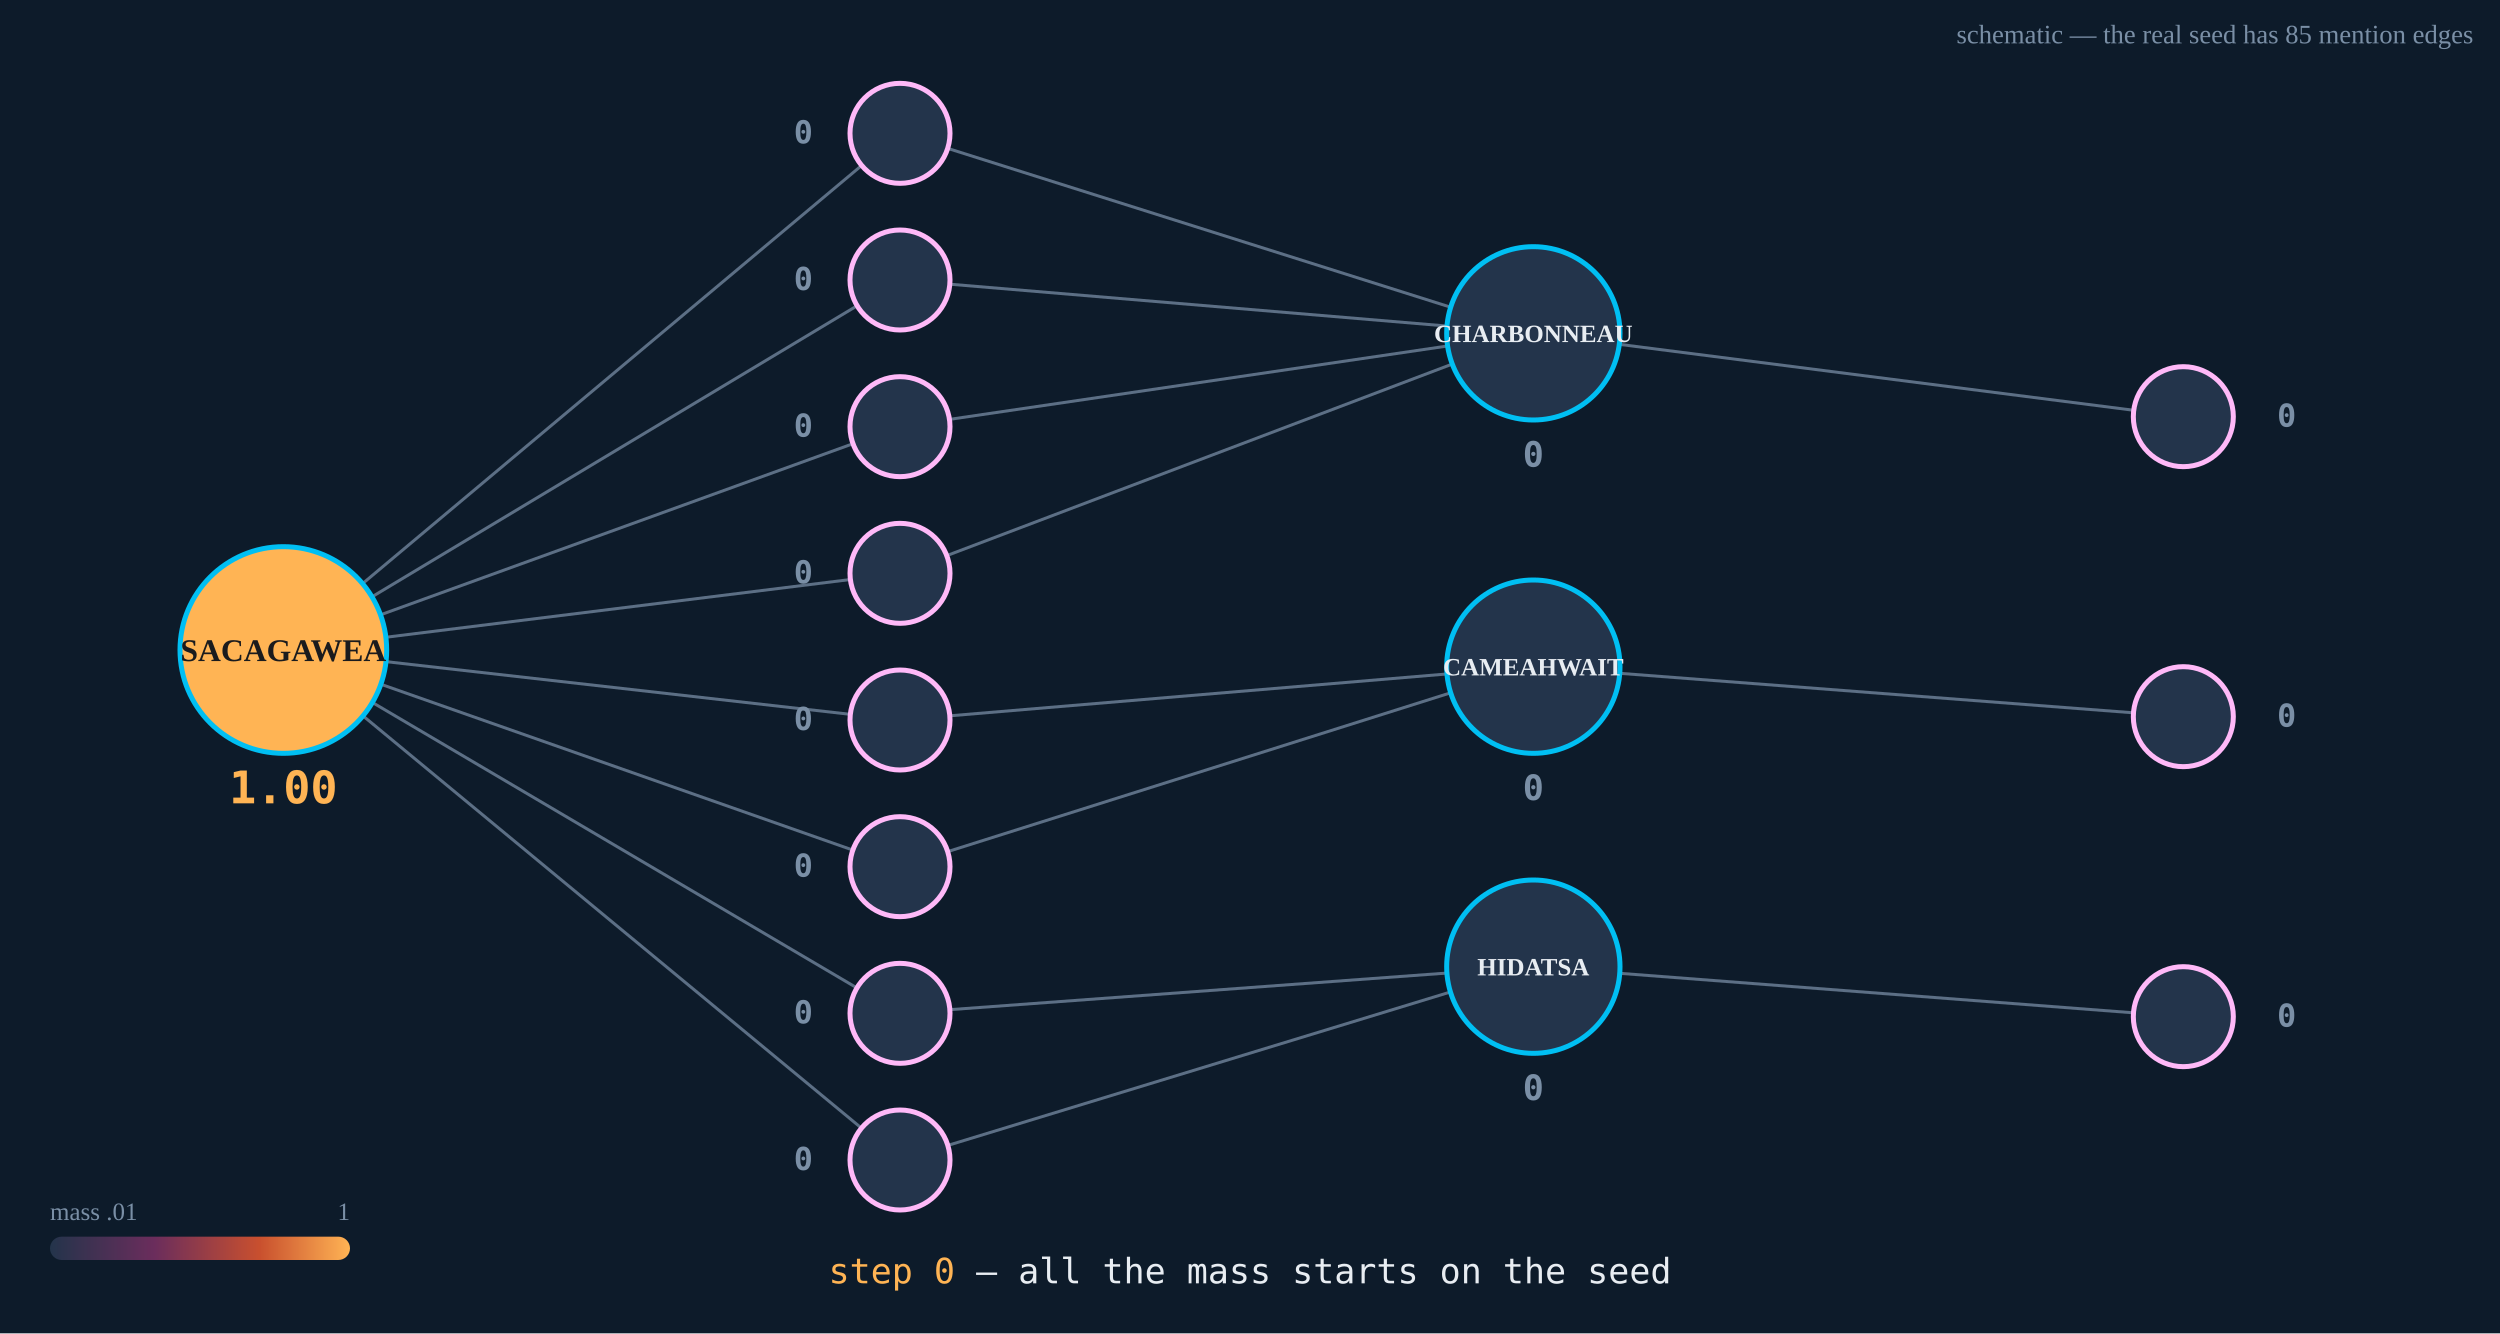
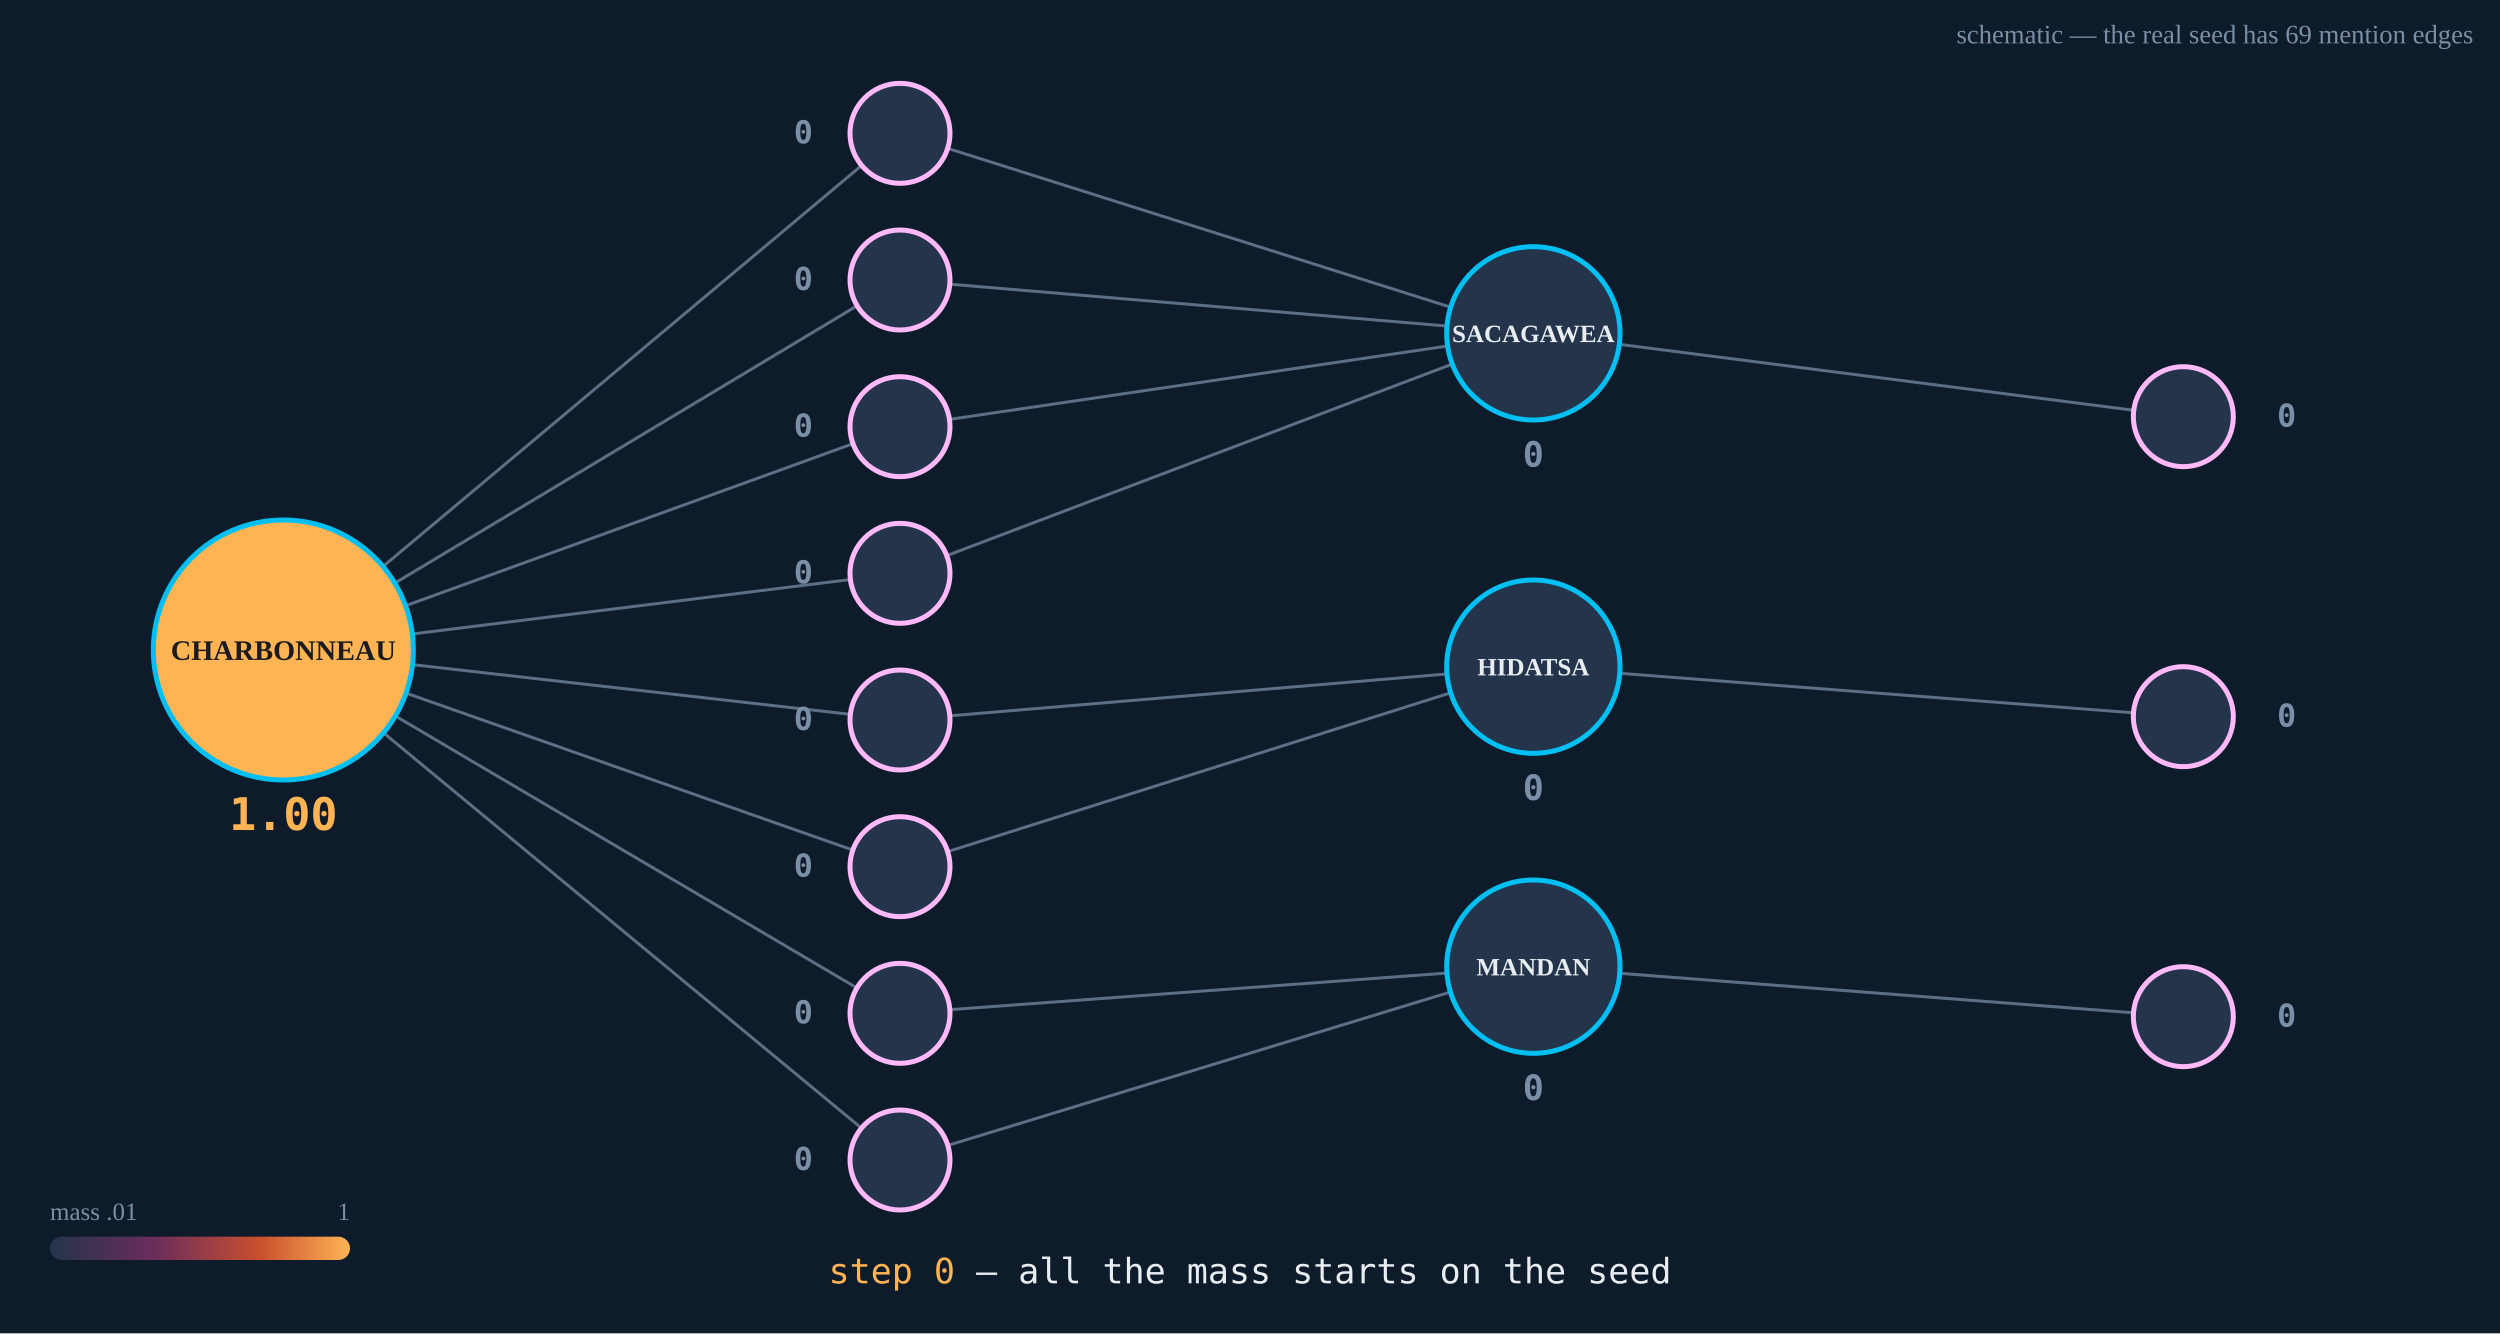
<svg xmlns="http://www.w3.org/2000/svg" viewBox="0 0 1500 800">
  <rect width="100%" height="100%" fill="#0D1B2A" />
  <defs>
    <linearGradient id="heat" x1="0" y1="0" x2="1" y2="0">
      <stop offset="0%" stop-color="#23344b" />
      <stop offset="5%" stop-color="#2d334d" />
      <stop offset="10%" stop-color="#383250" />
      <stop offset="15%" stop-color="#423152" />
      <stop offset="20%" stop-color="#4c3055" />
      <stop offset="25%" stop-color="#562f57" />
      <stop offset="30%" stop-color="#612e5a" />
      <stop offset="35%" stop-color="#6b2d5c" />
      <stop offset="40%" stop-color="#783255" />
      <stop offset="45%" stop-color="#86374f" />
      <stop offset="50%" stop-color="#933c48" />
      <stop offset="55%" stop-color="#a14142" />
      <stop offset="60%" stop-color="#ae463b" />
      <stop offset="65%" stop-color="#bc4b35" />
      <stop offset="70%" stop-color="#c9502e" />
      <stop offset="75%" stop-color="#d26134" />
      <stop offset="80%" stop-color="#db713b" />
      <stop offset="85%" stop-color="#e48241" />
      <stop offset="90%" stop-color="#ed9347" />
      <stop offset="95%" stop-color="#f6a34e" />
      <stop offset="100%" stop-color="#ffb454" />
    </linearGradient>
  </defs>
  <rect x="30" y="742" width="180" height="14" rx="7" fill="url(#heat)" />
  <text x="30" y="732" font-size="15" fill="#7A8FA6">mass  .01</text>
  <text x="210" y="732" text-anchor="end" font-size="15" fill="#7A8FA6">1</text>
  <line x1="170" y1="390" x2="540" y2="80" stroke="#5c6f85" stroke-width="1.8" />
  <line x1="170" y1="390" x2="540" y2="168" stroke="#5c6f85" stroke-width="1.8" />
  <line x1="170" y1="390" x2="540" y2="256" stroke="#5c6f85" stroke-width="1.8" />
  <line x1="170" y1="390" x2="540" y2="344" stroke="#5c6f85" stroke-width="1.8" />
  <line x1="170" y1="390" x2="540" y2="432" stroke="#5c6f85" stroke-width="1.8" />
  <line x1="170" y1="390" x2="540" y2="520" stroke="#5c6f85" stroke-width="1.8" />
  <line x1="170" y1="390" x2="540" y2="608" stroke="#5c6f85" stroke-width="1.8" />
  <line x1="170" y1="390" x2="540" y2="696" stroke="#5c6f85" stroke-width="1.8" />
  <line x1="540" y1="80" x2="920" y2="200" stroke="#5c6f85" stroke-width="1.8" />
  <line x1="540" y1="168" x2="920" y2="200" stroke="#5c6f85" stroke-width="1.8" />
  <line x1="540" y1="256" x2="920" y2="200" stroke="#5c6f85" stroke-width="1.8" />
  <line x1="540" y1="344" x2="920" y2="200" stroke="#5c6f85" stroke-width="1.8" />
  <line x1="540" y1="432" x2="920" y2="400" stroke="#5c6f85" stroke-width="1.8" />
  <line x1="540" y1="520" x2="920" y2="400" stroke="#5c6f85" stroke-width="1.8" />
  <line x1="540" y1="608" x2="920" y2="580" stroke="#5c6f85" stroke-width="1.8" />
  <line x1="540" y1="696" x2="920" y2="580" stroke="#5c6f85" stroke-width="1.8" />
  <line x1="920" y1="200" x2="1310" y2="250" stroke="#5c6f85" stroke-width="1.8" />
  <line x1="920" y1="400" x2="1310" y2="430" stroke="#5c6f85" stroke-width="1.8" />
  <line x1="920" y1="580" x2="1310" y2="610" stroke="#5c6f85" stroke-width="1.8" />
-   <circle cx="170" cy="390" r="62" fill="#ffb454" stroke="#00bff3" stroke-width="3" />
-   <text x="170" y="396.65" text-anchor="middle" font-size="19" font-weight="bold" fill="#1a1b1d">SACAGAWEA</text>
+   <circle cx="170" cy="390" r="78" fill="#ffb454" stroke="#00bff3" stroke-width="3" />
+   <text x="170" y="395.95" text-anchor="middle" font-size="17" font-weight="bold" fill="#1a1b1d">CHARBONNEAU</text>
  <circle cx="540" cy="80" r="30" fill="#23344b" stroke="#ffb9f8" stroke-width="3" />
  <circle cx="540" cy="168" r="30" fill="#23344b" stroke="#ffb9f8" stroke-width="3" />
  <circle cx="540" cy="256" r="30" fill="#23344b" stroke="#ffb9f8" stroke-width="3" />
  <circle cx="540" cy="344" r="30" fill="#23344b" stroke="#ffb9f8" stroke-width="3" />
  <circle cx="540" cy="432" r="30" fill="#23344b" stroke="#ffb9f8" stroke-width="3" />
  <circle cx="540" cy="520" r="30" fill="#23344b" stroke="#ffb9f8" stroke-width="3" />
  <circle cx="540" cy="608" r="30" fill="#23344b" stroke="#ffb9f8" stroke-width="3" />
  <circle cx="540" cy="696" r="30" fill="#23344b" stroke="#ffb9f8" stroke-width="3" />
  <circle cx="920" cy="200" r="52" fill="#23344b" stroke="#00bff3" stroke-width="3" />
-   <text x="920" y="205.25" text-anchor="middle" font-size="15" font-weight="bold" fill="#E8EDF2">CHARBONNEAU</text>
+   <text x="920" y="205.25" text-anchor="middle" font-size="15" font-weight="bold" fill="#E8EDF2">SACAGAWEA</text>
  <circle cx="920" cy="400" r="52" fill="#23344b" stroke="#00bff3" stroke-width="3" />
-   <text x="920" y="405.25" text-anchor="middle" font-size="15" font-weight="bold" fill="#E8EDF2">CAMEAHWAIT</text>
+   <text x="920" y="405.25" text-anchor="middle" font-size="15" font-weight="bold" fill="#E8EDF2">HIDATSA</text>
  <circle cx="920" cy="580" r="52" fill="#23344b" stroke="#00bff3" stroke-width="3" />
-   <text x="920" y="585.25" text-anchor="middle" font-size="15" font-weight="bold" fill="#E8EDF2">HIDATSA</text>
+   <text x="920" y="585.25" text-anchor="middle" font-size="15" font-weight="bold" fill="#E8EDF2">MANDAN</text>
  <circle cx="1310" cy="250" r="30" fill="#23344b" stroke="#ffb9f8" stroke-width="3" />
  <circle cx="1310" cy="430" r="30" fill="#23344b" stroke="#ffb9f8" stroke-width="3" />
  <circle cx="1310" cy="610" r="30" fill="#23344b" stroke="#ffb9f8" stroke-width="3" />
-   <text x="170" y="482" text-anchor="middle" font-family="Menlo, Consolas, monospace" font-size="27" font-weight="bold" fill="#FFB454">1.00</text>
+   <text x="170" y="498" text-anchor="middle" font-family="Menlo, Consolas, monospace" font-size="27" font-weight="bold" fill="#FFB454">1.00</text>
  <text x="482" y="86" text-anchor="middle" font-family="Menlo, Consolas, monospace" font-size="19" font-weight="bold" fill="#7A8FA6">0</text>
  <text x="482" y="174" text-anchor="middle" font-family="Menlo, Consolas, monospace" font-size="19" font-weight="bold" fill="#7A8FA6">0</text>
  <text x="482" y="262" text-anchor="middle" font-family="Menlo, Consolas, monospace" font-size="19" font-weight="bold" fill="#7A8FA6">0</text>
  <text x="482" y="350" text-anchor="middle" font-family="Menlo, Consolas, monospace" font-size="19" font-weight="bold" fill="#7A8FA6">0</text>
  <text x="482" y="438" text-anchor="middle" font-family="Menlo, Consolas, monospace" font-size="19" font-weight="bold" fill="#7A8FA6">0</text>
  <text x="482" y="526" text-anchor="middle" font-family="Menlo, Consolas, monospace" font-size="19" font-weight="bold" fill="#7A8FA6">0</text>
  <text x="482" y="614" text-anchor="middle" font-family="Menlo, Consolas, monospace" font-size="19" font-weight="bold" fill="#7A8FA6">0</text>
  <text x="482" y="702" text-anchor="middle" font-family="Menlo, Consolas, monospace" font-size="19" font-weight="bold" fill="#7A8FA6">0</text>
  <text x="920" y="280" text-anchor="middle" font-family="Menlo, Consolas, monospace" font-size="21" font-weight="bold" fill="#7A8FA6">0</text>
  <text x="920" y="480" text-anchor="middle" font-family="Menlo, Consolas, monospace" font-size="21" font-weight="bold" fill="#7A8FA6">0</text>
  <text x="920" y="660" text-anchor="middle" font-family="Menlo, Consolas, monospace" font-size="21" font-weight="bold" fill="#7A8FA6">0</text>
  <text x="1372" y="256" text-anchor="middle" font-family="Menlo, Consolas, monospace" font-size="19" font-weight="bold" fill="#7A8FA6">0</text>
  <text x="1372" y="436" text-anchor="middle" font-family="Menlo, Consolas, monospace" font-size="19" font-weight="bold" fill="#7A8FA6">0</text>
  <text x="1372" y="616" text-anchor="middle" font-family="Menlo, Consolas, monospace" font-size="19" font-weight="bold" fill="#7A8FA6">0</text>
  <text x="750.0" y="770" text-anchor="middle" font-family="Menlo, Consolas, monospace" font-size="21" fill="#E8EDF2">
    <tspan fill="#FFB454">step 0</tspan> — all the mass starts on the seed</text>
-   <text x="1484" y="26" text-anchor="end" font-size="16" fill="#7A8FA6">schematic — the real seed has 85 mention edges</text>
+   <text x="1484" y="26" text-anchor="end" font-size="16" fill="#7A8FA6">schematic — the real seed has 69 mention edges</text>
</svg>
